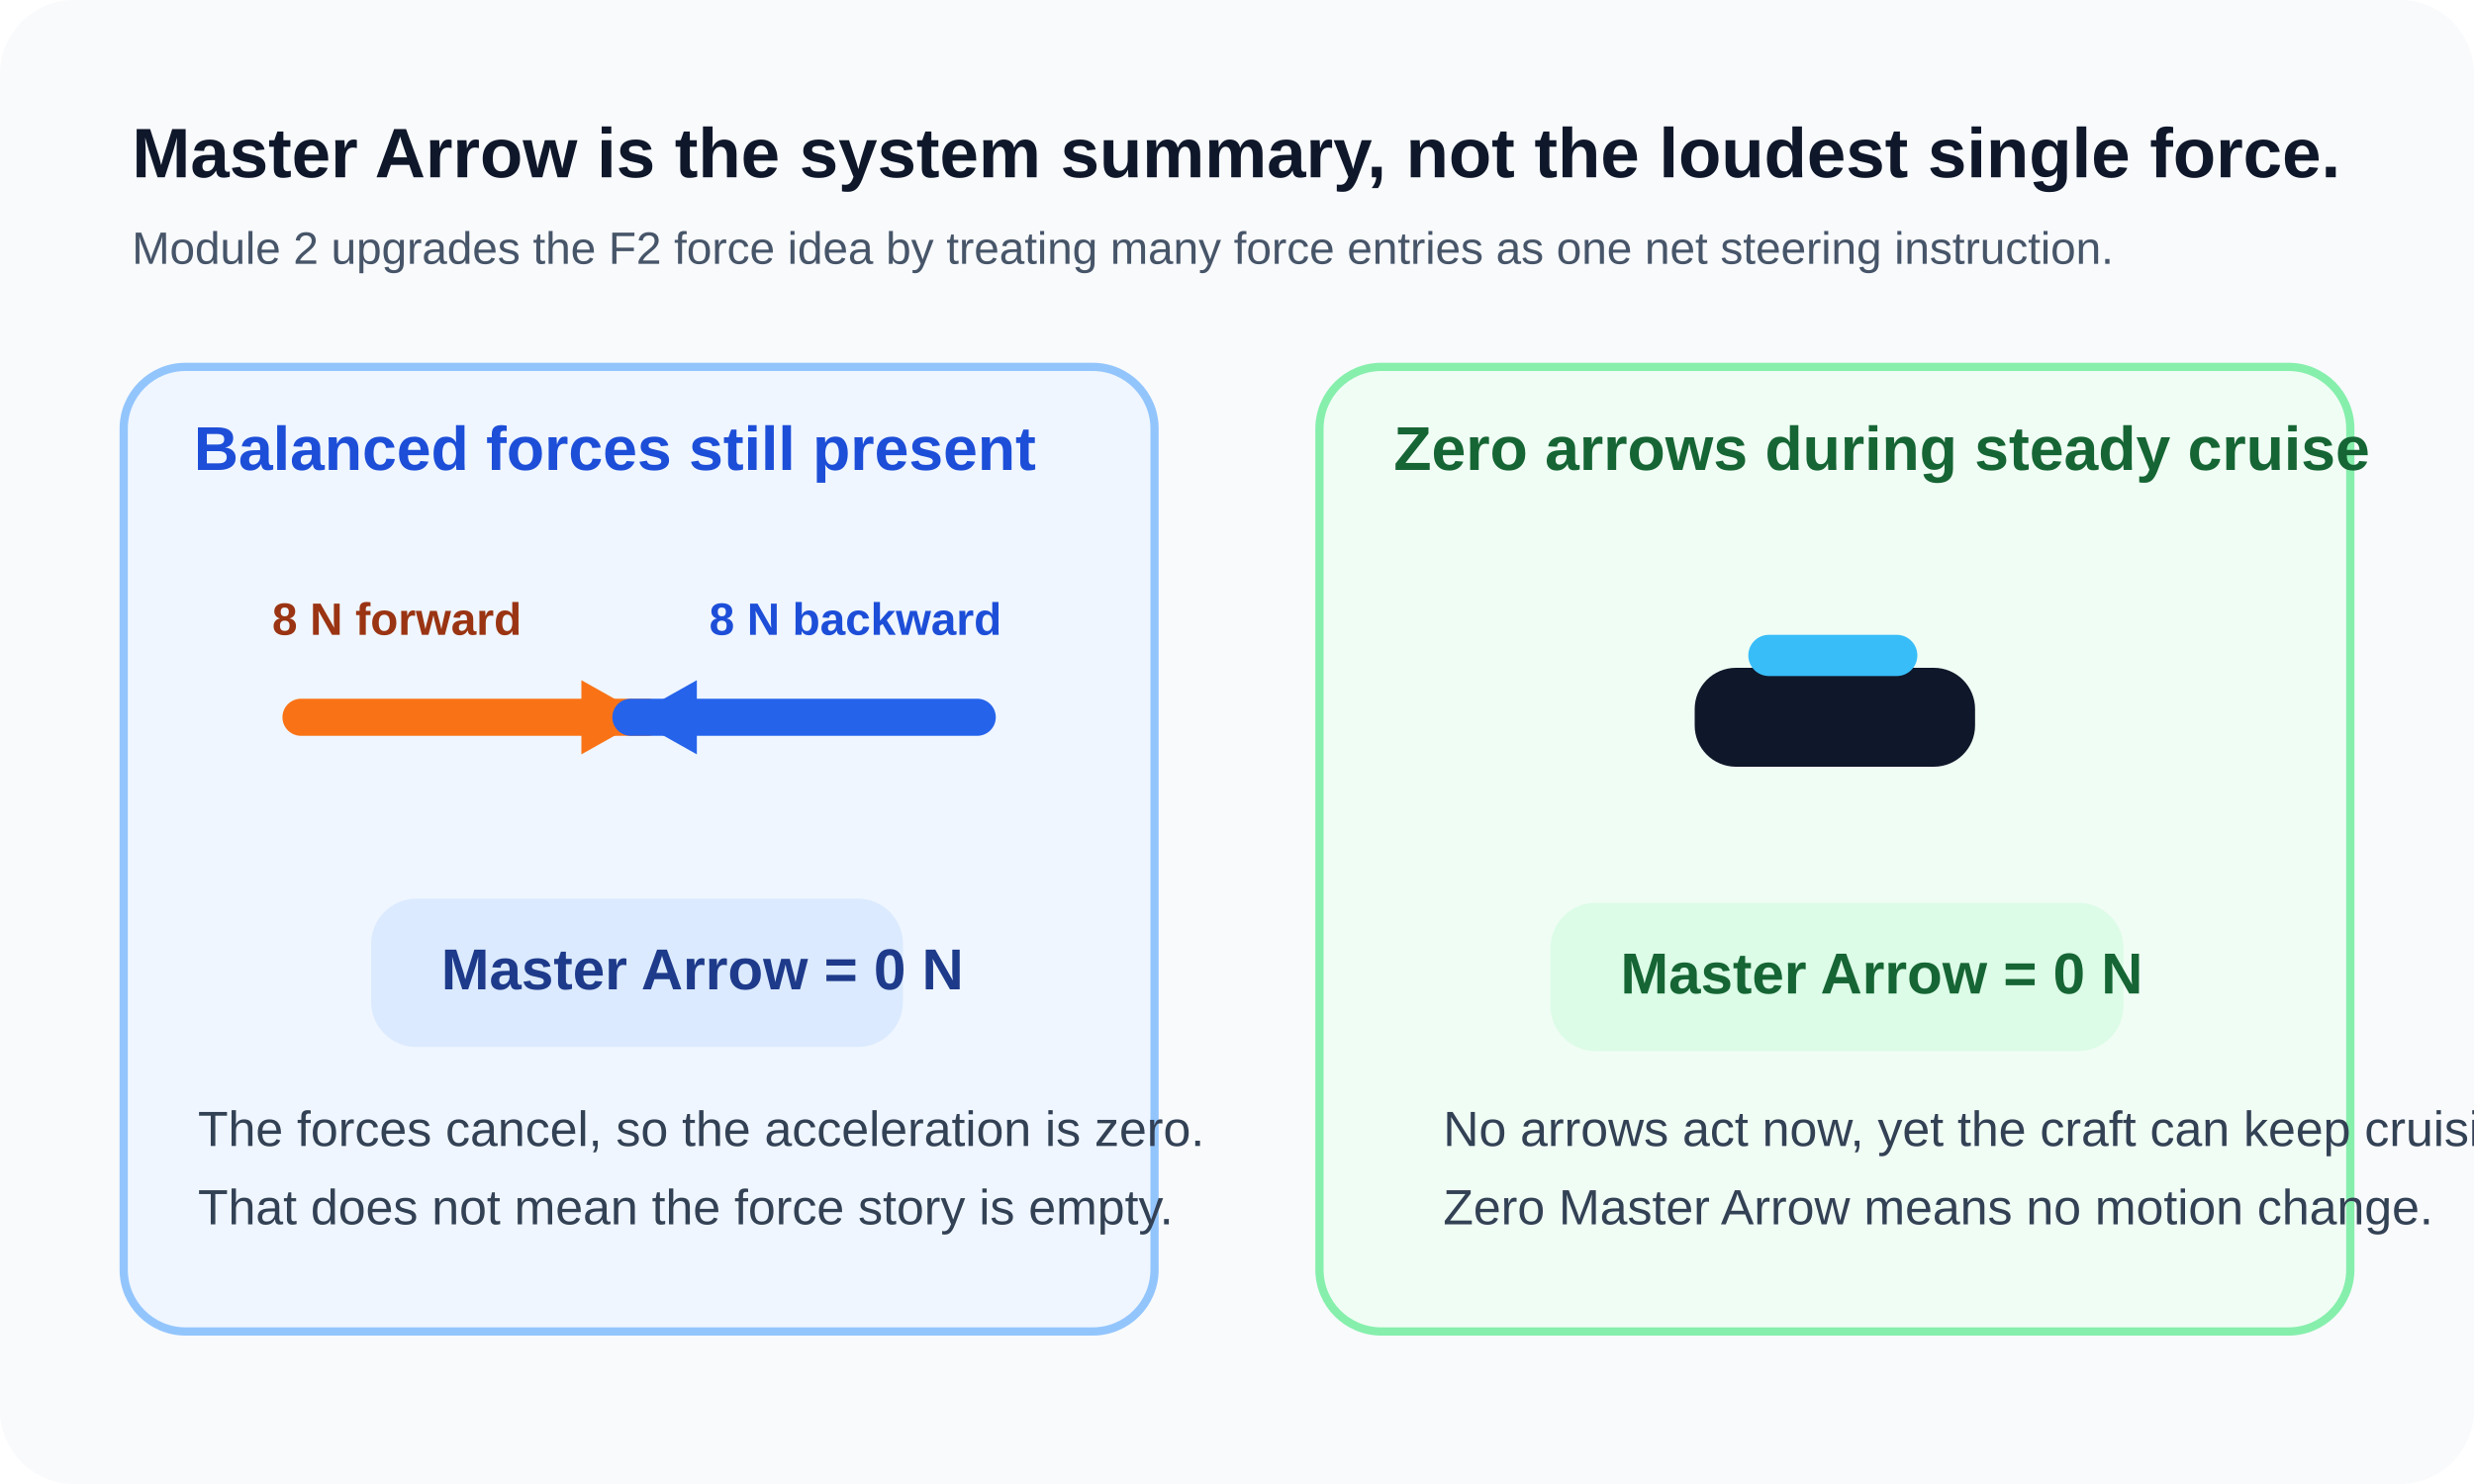
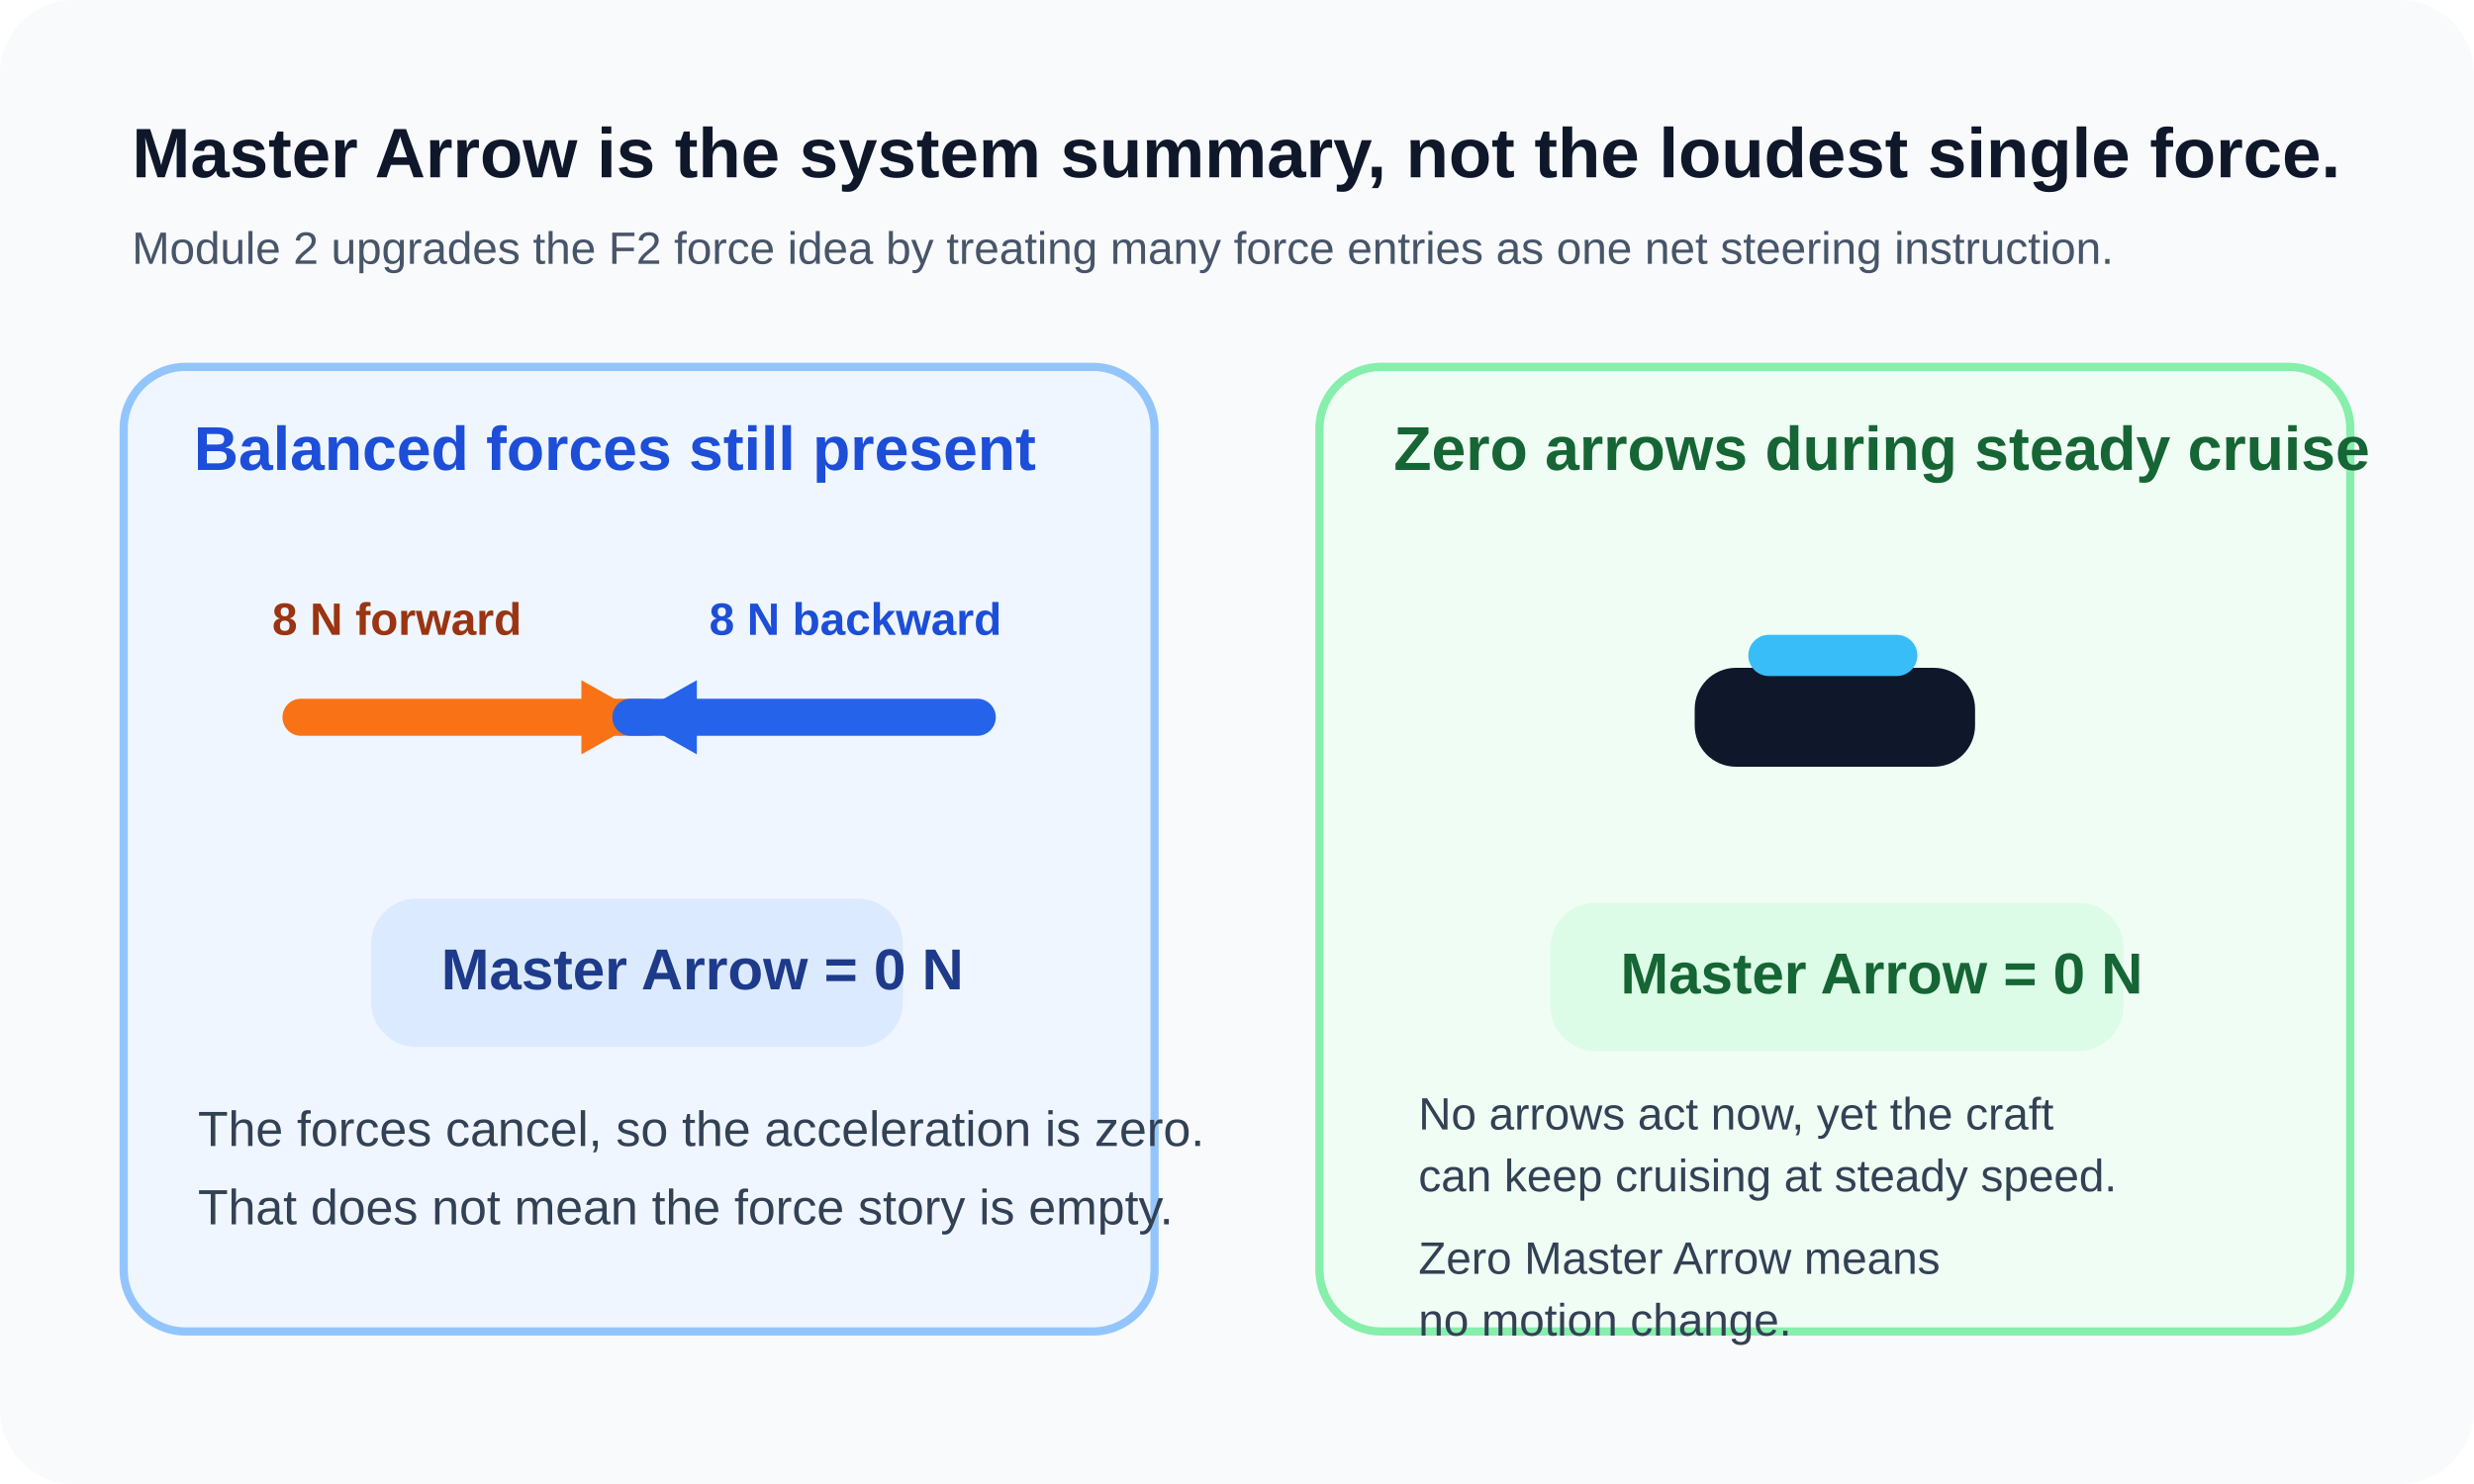
<svg xmlns="http://www.w3.org/2000/svg" width="1200" height="720" viewBox="0 0 1200 720" fill="none">
  <rect width="1200" height="720" rx="36" fill="#F8FAFC" />
  <text x="64" y="86" fill="#0F172A" font-family="Segoe UI, Arial, sans-serif" font-size="34" font-weight="700">Master Arrow is the system summary, not the loudest single force.</text>
  <text x="64" y="128" fill="#475569" font-family="Segoe UI, Arial, sans-serif" font-size="22">Module 2 upgrades the F2 force idea by treating many force entries as one net steering instruction.</text>
  <rect x="60" y="178" width="500" height="468" rx="30" fill="#EFF6FF" stroke="#93C5FD" stroke-width="4" />
  <text x="94" y="228" fill="#1D4ED8" font-family="Segoe UI, Arial, sans-serif" font-size="30" font-weight="700">Balanced forces still present</text>
  <line x1="146" y1="348" x2="314" y2="348" stroke="#F97316" stroke-width="18" stroke-linecap="round" />
  <polygon points="314,348 282,330 282,366" fill="#F97316" />
  <line x1="474" y1="348" x2="306" y2="348" stroke="#2563EB" stroke-width="18" stroke-linecap="round" />
  <polygon points="306,348 338,330 338,366" fill="#2563EB" />
  <text x="132" y="308" fill="#9A3412" font-family="Segoe UI, Arial, sans-serif" font-size="22" font-weight="700">8 N forward</text>
  <text x="344" y="308" fill="#1D4ED8" font-family="Segoe UI, Arial, sans-serif" font-size="22" font-weight="700">8 N backward</text>
  <rect x="180" y="436" width="258" height="72" rx="22" fill="#DBEAFE" />
  <text x="214" y="480" fill="#1E3A8A" font-family="Segoe UI, Arial, sans-serif" font-size="28" font-weight="700">Master Arrow = 0 N</text>
  <text x="96" y="556" fill="#334155" font-family="Segoe UI, Arial, sans-serif" font-size="24">The forces cancel, so the acceleration is zero.</text>
  <text x="96" y="594" fill="#334155" font-family="Segoe UI, Arial, sans-serif" font-size="24">That does not mean the force story is empty.</text>
  <rect x="640" y="178" width="500" height="468" rx="30" fill="#F0FDF4" stroke="#86EFAC" stroke-width="4" />
  <text x="676" y="228" fill="#166534" font-family="Segoe UI, Arial, sans-serif" font-size="30" font-weight="700">Zero arrows during steady cruise</text>
  <rect x="822" y="324" width="136" height="48" rx="20" fill="#0F172A" />
  <rect x="848" y="308" width="82" height="20" rx="10" fill="#38BDF8" />
  <rect x="752" y="438" width="278" height="72" rx="22" fill="#DCFCE7" />
  <text x="786" y="482" fill="#166534" font-family="Segoe UI, Arial, sans-serif" font-size="28" font-weight="700">Master Arrow = 0 N</text>
-   <text x="700" y="556" fill="#334155" font-family="Segoe UI, Arial, sans-serif" font-size="24">No arrows act now, yet the craft can keep cruising.</text>
-   <text x="700" y="594" fill="#334155" font-family="Segoe UI, Arial, sans-serif" font-size="24">Zero Master Arrow means no motion change.</text>
+   <text x="688" y="548" fill="#334155" font-family="Segoe UI, Arial, sans-serif" font-size="22">
+     <tspan x="688" dy="0">No arrows act now, yet the craft</tspan>
+     <tspan x="688" dy="30">can keep cruising at steady speed.</tspan>
+   </text>
+   <text x="688" y="618" fill="#334155" font-family="Segoe UI, Arial, sans-serif" font-size="22">
+     <tspan x="688" dy="0">Zero Master Arrow means</tspan>
+     <tspan x="688" dy="30">no motion change.</tspan>
+   </text>
</svg>
